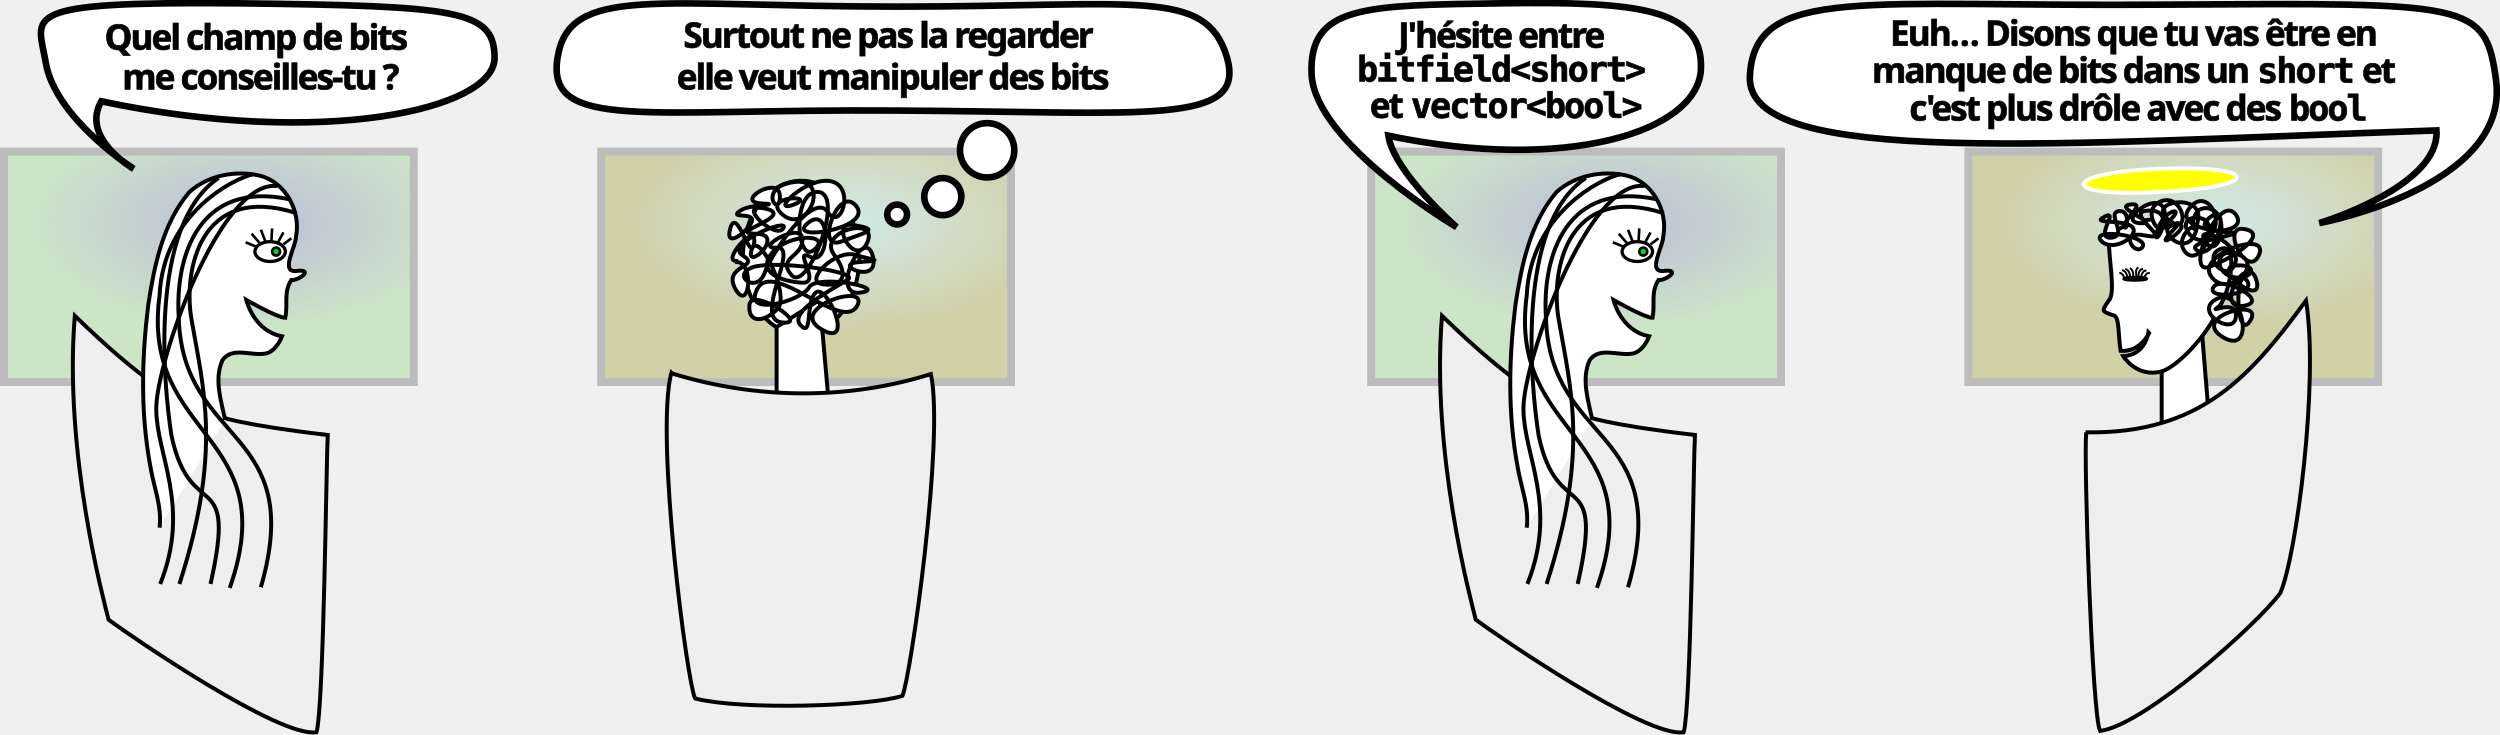
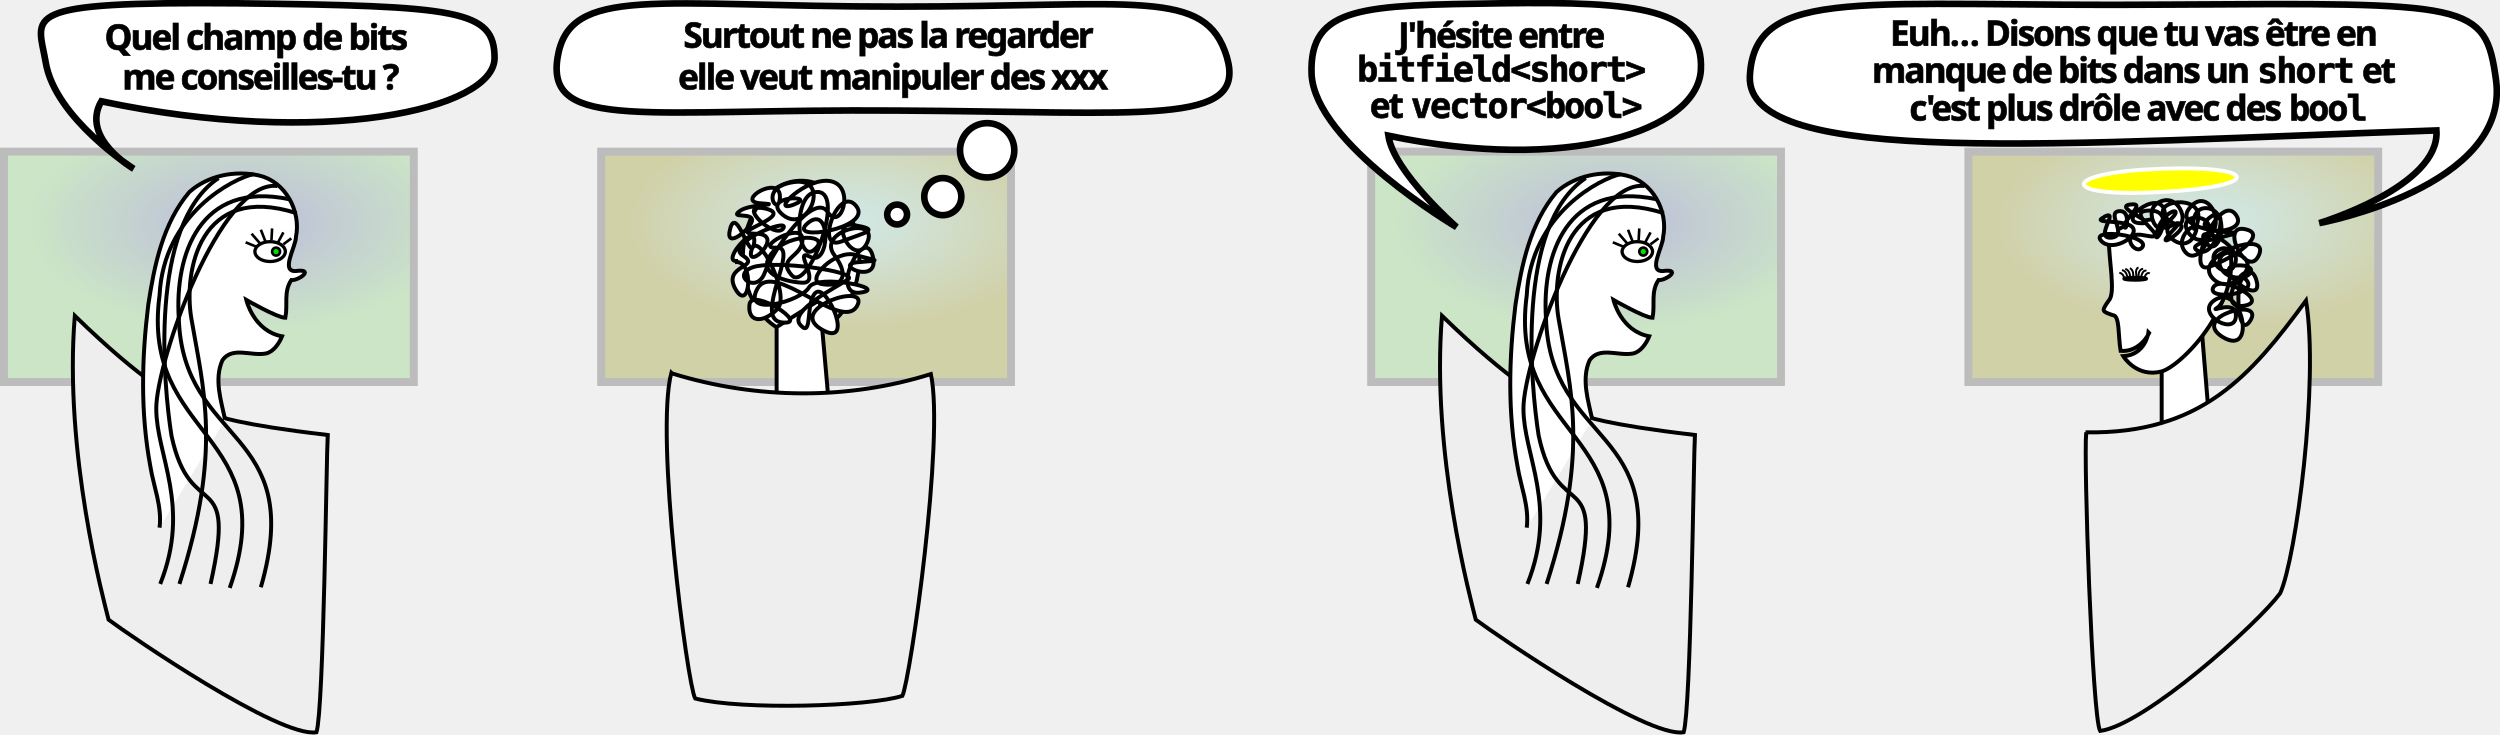
- <svg xmlns="http://www.w3.org/2000/svg" xmlns:xlink="http://www.w3.org/1999/xlink" version="1.1" viewBox="0 0 3776 1110" width="100%" fill="#fff" stroke="#000" stroke-width="6">
+ <svg xmlns="http://www.w3.org/2000/svg" xmlns:xlink="http://www.w3.org/1999/xlink" version="1.1" viewBox="0 0 3776 1110" width="65em" fill="#fff" stroke="#000" stroke-width="6">
  <defs>
    <radialGradient id="a" cx="516" cy="185" r="54" gradientTransform="matrix(6 0 0 3 -2730 -218)" gradientUnits="userSpaceOnUse">
      <stop stop-color="#44a" offset="0" />
      <stop stop-color="#7c6" offset="1" />
    </radialGradient>
    <radialGradient id="b" cx="516" cy="185" r="54" gradientTransform="matrix(6 0 0 3 -1825 -218)" gradientUnits="userSpaceOnUse">
      <stop stop-color="#8dd" offset="0" />
      <stop stop-color="#880" offset="1" />
    </radialGradient>
  </defs>
  <g id="2ecrans" opacity=".3" stroke="#444" stroke-width="12">
    <rect x="6" y="229" width="619" height="348" fill="url(#a)" />
    <rect x="908" y="229" width="619" height="348" fill="url(#b)" />
  </g>
  <use transform="translate(2065)" xlink:href="#2ecrans" />
  <g stroke-width="10">
    <path d="m358 5c-336-3-301 18-289 89 14 85 133 161 133 161s-81-46-49-102c336 71 593 12 594-65 0-73-53-79-389-83z" />
    <path d="m1853 86c31 105-121 83-498 81-377-3-530 32-513-79 17-112 149-78 513-78s466-29 498 76z" />
    <circle cx="1491" cy="227" r="41" />
    <circle cx="1424" cy="297" r="28" />
    <circle cx="1355" cy="324" r="15" />
    <path d="m2268 5c-208 3-291 3-287 107 5 105 219 231 219 231s-95-83-103-138c269 56 466-6 472-99 5-93-92-104-301-101z" />
    <path d="m3274 7c459-3 480-4 496 114 22 162-267 216-267 216s183-55 177-140c-563 19-1044 58-1037-82 7-139 172-104 631-108z" />
  </g>
  <g fill="#000" stroke="#000" stroke-width="1" font-family="Purisa" font-weight="bold" font-size="53" letter-spacing="-3" word-spacing="-3" text-anchor="middle">
    <text>
      <tspan x="394" y="75">Quel champ de bits</tspan>
      <tspan x="394" y="135">me conseilles-tu ?</tspan>
    </text>
    <text>
      <tspan x="1349" y="72">Surtout ne pas la regarder</tspan>
-       <tspan x="1349" y="135">elle veut manipuler des bits</tspan>
+       <tspan x="1349" y="135">elle veut manipuler des xxx</tspan>
    </text>
    <text>
      <tspan x="2275" y="72" font-family="Purisa">J'hésite entre</tspan>
      <tspan x="2275" y="123" font-family="monospace">bitfield&lt;short&gt;</tspan>
      <tspan x="2275" y="178" font-family="Purisa">et <tspan font-family="monospace">vector&lt;bool&gt;</tspan>
      </tspan>
    </text>
    <text>
      <tspan x="3230" y="69">Euh… Disons que tu vas être en</tspan>
      <tspan x="3230" y="125">manque de bits dans un <tspan font-family="monospace">short</tspan> et</tspan>
      <tspan x="3230" y="182">c'est plus drôle avec des <tspan font-family="monospace">bool</tspan>
      </tspan>
    </text>
  </g>
  <g id="long">
    <path fill="#eee" d="m328 628s29 13 167 29c-2 31-6 415-17 449-56 9-282-146-314-170-7-28-68-252-51-459 106 103 154 125 153 122" />
    <path d="m340 634c-6-29-17-61-4-90 15-21 43-6 65-10 12-2 21-16 25-26-43-8-54-55-54-55s47 27 59 27c4-20-3-39 9-57 11 1 34-16 10-14-29 5-3-36-3-51 8-39-16-84-56-93-36-8-77 0-105 25-40 47-53 111-62 170-10 81-12 163 3 244 5 31 18 61 14 93" />
    <g fill="none">
      <path d="m383 263c-29 6-136 59-142 183-29 218 189 206 106 442" />
      <path d="m448 322c-147-47-171 88-159 159 18 106 47 200-18 401" />
      <path d="m330 269c-106 71-83 313-71 389 29 136 100 41 59 224" />
      <path d="m419 281c-86-11-183 265-183 336s53 147 6 265" />
      <path d="m437 301c-136-29-173 85-167 179 6 195 194 164 124 407" />
    </g>
    <ellipse cx="408" cy="380" rx="23" ry="15" stroke-width="5" />
    <g stroke-width="4">
      <path d="m428 351-8 15" />
      <path d="m411 345-1 18" />
      <path d="m440 360-12 9" />
      <path d="m394 347 7 18" />
      <path d="m380 353 13 15" />
      <path d="m371 366 17 7" />
      <circle cx="417" cy="380" r="6" fill="#0d0" />
    </g>
  </g>
  <ellipse id="tete_court_1" cx="1210" cy="389" rx="88" ry="116" />
  <path id="cou_court_1" d="m1251 600-13-147-65 41v116" />
  <path id="cheuveux_court_1" d="m1115 394c-30 5 29-62 24-27-5 34-26-58-36-22s34-2 33-13-34-2-19-13c15-12 70-9 31-12-38-3 30-44 30-10s-36-14 21-22 22 80-16 50c-37-30 55-31 16-16s20-44 57-35c36 9 14 77-6 46-21-31-83 59-95 92s-51 4-19-8c31-12 162 6 145 18-18 12-91 48-72 69s7-35 23-49c17-15 61 87 8 55s77-73 54-34c-24 38-126-71-150-27s66 19 78-2 124 2 77 8 6-103 19-56-63 13-22 10 26-2-4-11-78 39-51 44c26 5 46-8 19-44s68-60 50-19-60-34-20-26c40 7 20 10-20 25s-4-87 23-54c28 34-108 56-73 26 36-30 34 66 4 51-29-15 19 41-13 39-31-2-70-16-44-46 27-30 90-27 63-4-27 24-35-90 6-87s-16 152-40 126c-24-27 17-27 16-55s-75 16-39 13-37 108 8 113-46-54-49-27 20 29 42 7c21-21-30-123-39-89-9 33 54-25 6-25-47 0 63-27 15-38-47-10 15 48 27 30s-90 23-61 41-32 14-11 51c22 37 29-46-1-41z" />
  <path id="fauteuil_court_1" fill="#eee" d="m1015 564c129 40 267 40 391 1 21 97-31 460-43 486-48 16-243 22-313 4-12-21-61-398-36-492z" />
  <use transform="translate(2065)" xlink:href="#long" />
  <path id="cou_court_2" d="m3337 638-11-134-61 55v94" />
  <path id="visage_court_2" d="m3246 503s-13 29-43 27c-4-23-1-54-12-54-17-6-17-6-6-22 11-11 0-61 0-95v6c0-28 95-50 145-22 95 72-27 207-65 218-38 10-58-23-58-23 34-2 38-36 38-36z" />
  <path id="cheuveux_courts_2" d="m3179 327c23-11-17 34 10 32 26-3-8-37 11-40 20-3 11 34 9 23s35-37 8-33 50 31 14 28 39-59 39-11-41-9-6-22 46.5 56 11 28c-35-28 53-42 45 0s-18-25 17-17c34 9 14 80-6 50-20-29 56 2 45 33s-52-10-22-22 12 77-4 88c-17 11 30-15 27 15s-67-9-28-28c39-18 59 89 8 58-50-31 64-61 42-25s-24-83-6-61c19 22-61 31-50 11s89 22 45 28c-45 6 7-84 20-39s-70-20-31-22c39-3 23 25-6 17-28-8-25-48 11-33 37 14-16 67-42 33-25-34 89-72 72-33s-60-46-22-39-15 43-53 57 13-111 39-80c26 32-73 34-39 6s11 64-17 50 80-26 50-28c-30-1-87-11-61-39 25-28 53 22 28 45-25 22-56-31-17-28s3 77-19 52 30-58 13-25-62-14-28-17-40 47-6 11c35-36-35 18 0-20 20-20-14-12-22 20-9 31 33-32-11-32-45 0 39 47-5 38-45-10-17 33-6 17 11-17-78-29-63-10s56-4 49-18c-7-15-67-6-44-17z" />
  <path id="aureole" d="m3263 255c-149 5-159 44 0 35 159-8 149-41 0-35z" fill="#ff0" stroke="#fff" />
  <ellipse cx="3225" cy="421" rx="17" ry="2" stroke-width="5" />
  <g fill="none" stroke-width="3">
    <path d="m3222 417s1-9-5-12" />
    <path d="m3239 419s3-9 8-6" />
    <path d="m3208 419s-1-6-7-7" />
    <path d="m3217 418s1-9-7-12" />
    <path d="m3213 418s-1-9-8-10" />
    <path d="m3227 417s-3-11 3-13" />
    <path d="m3230 418s-1-11 7-12" />
    <path d="m3234 418s2-11 8-9" />
  </g>
  <path fill="#eee" d="m3150 653c175 3 250-86 333-199 20 123-15 389-39 442-33 45-204 199-272 208-12-21-25-410-21-451z" />
</svg>
